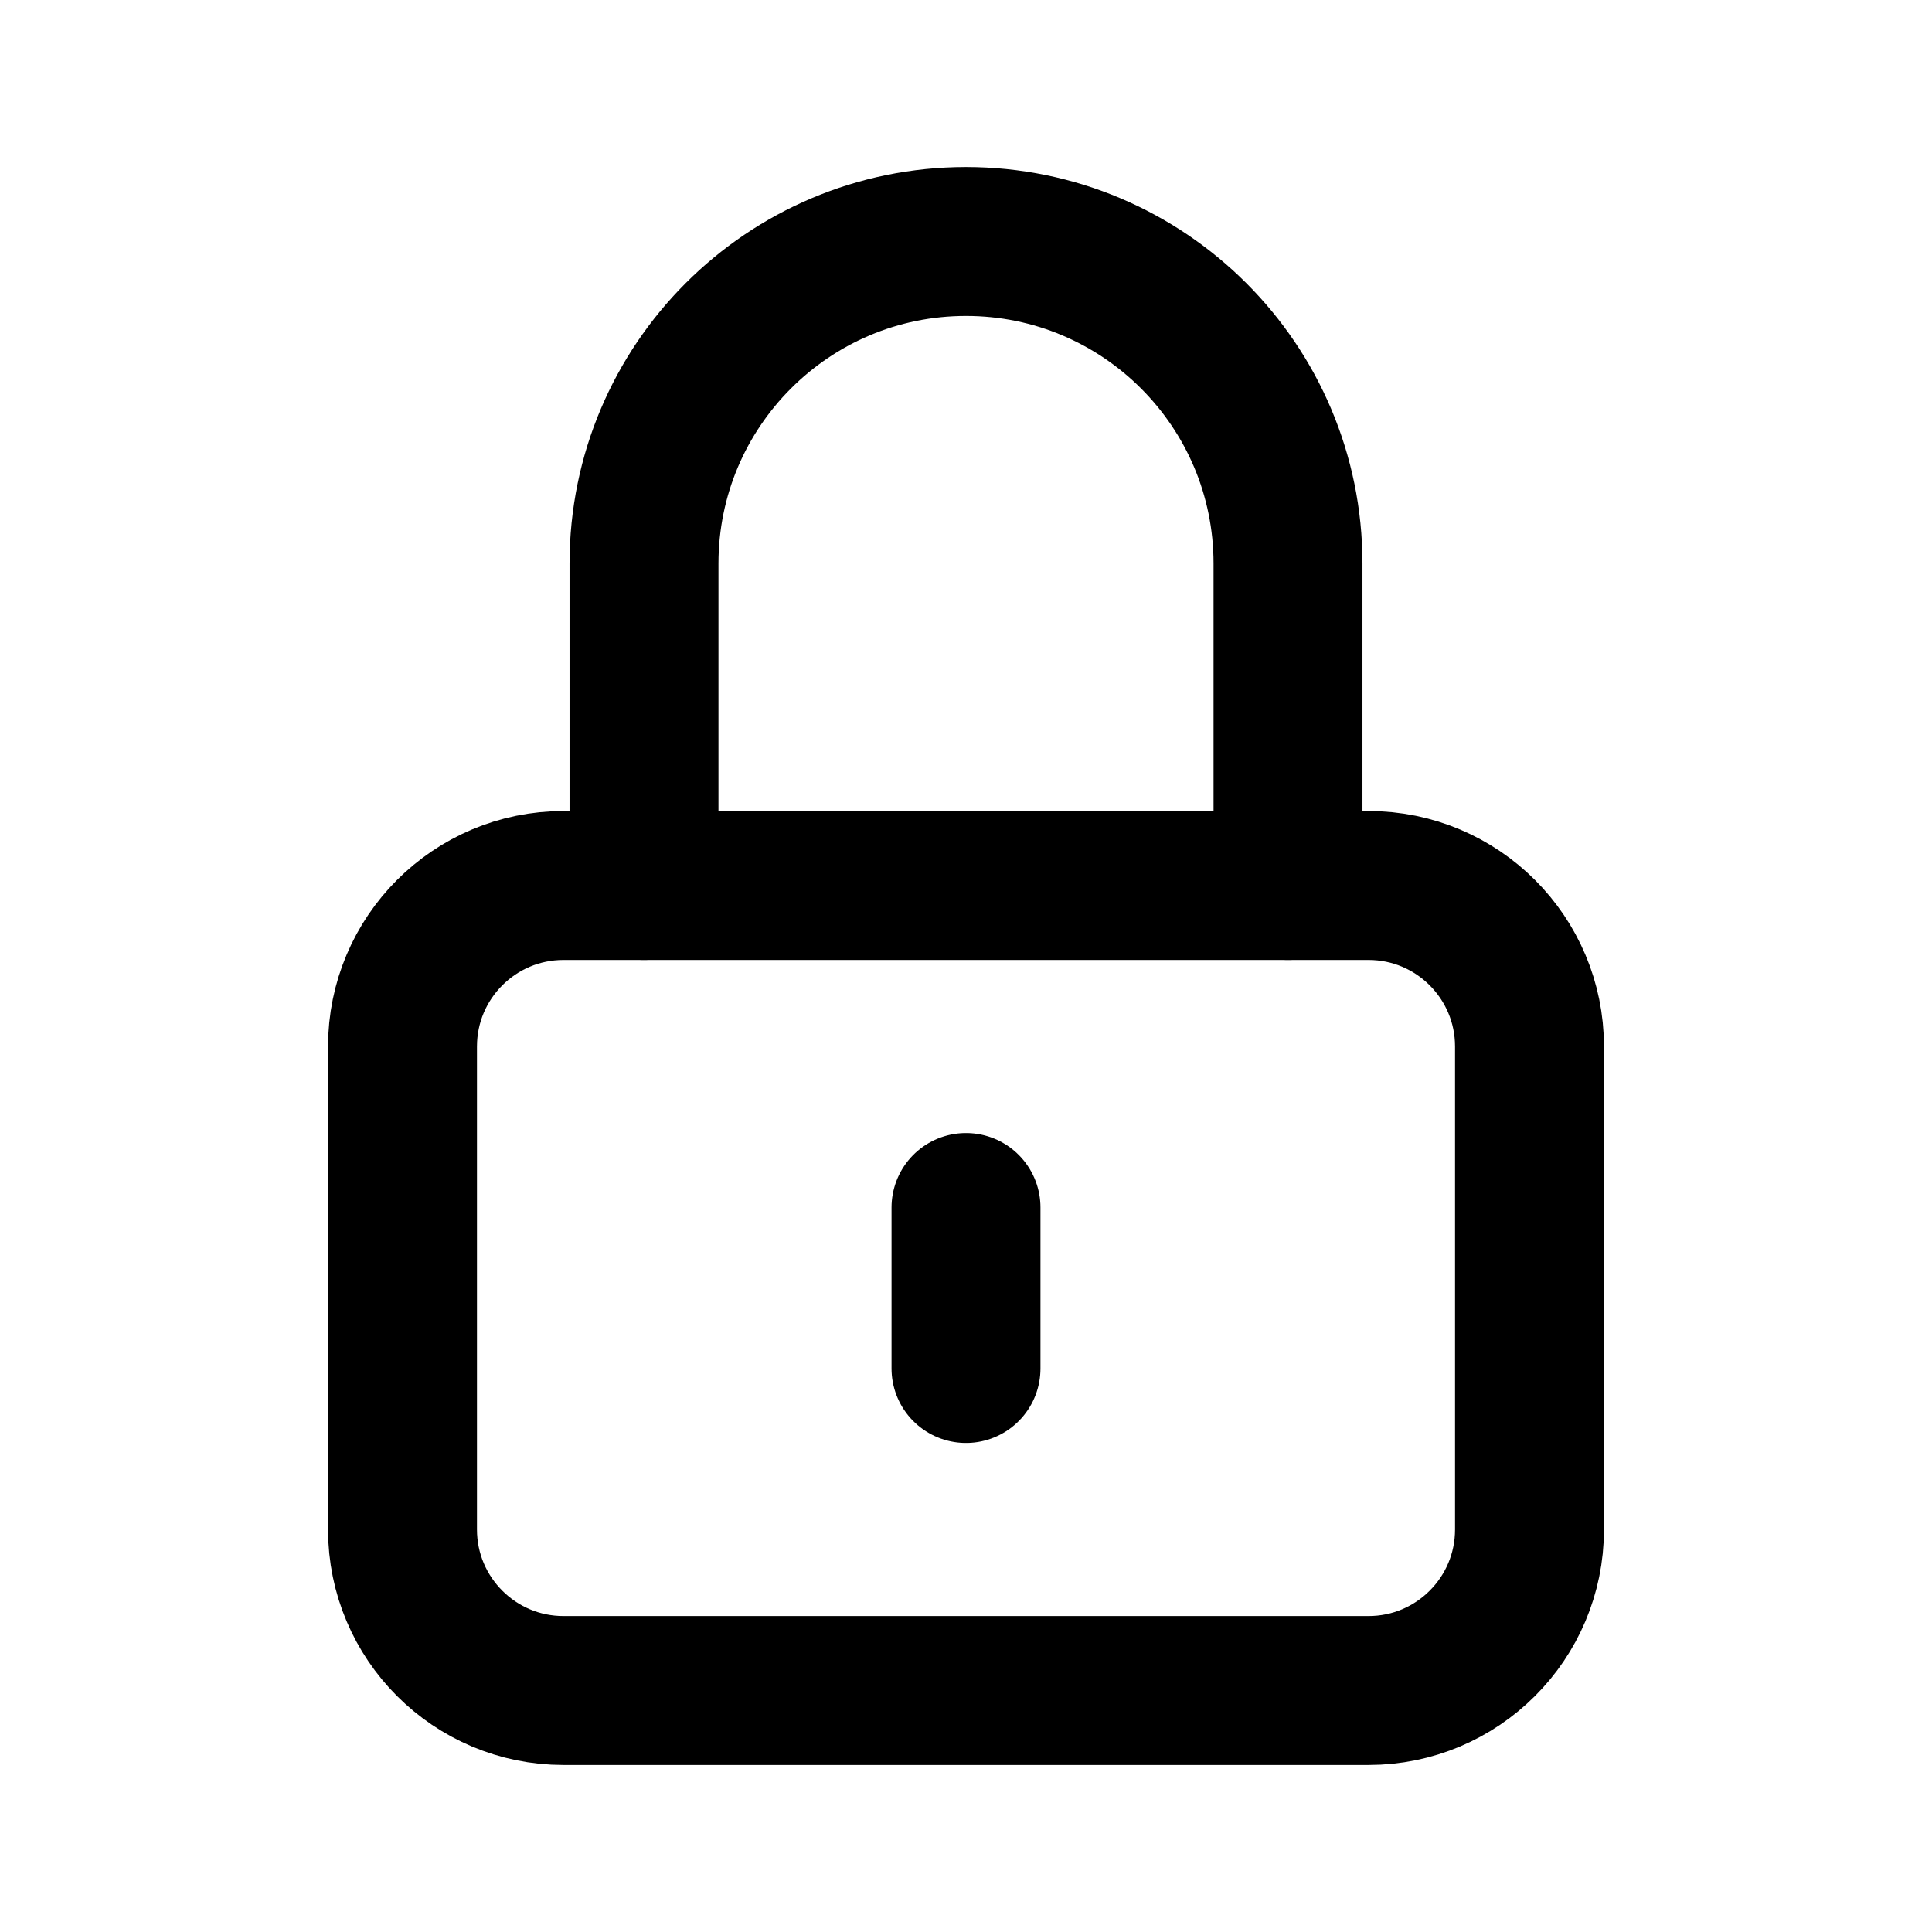
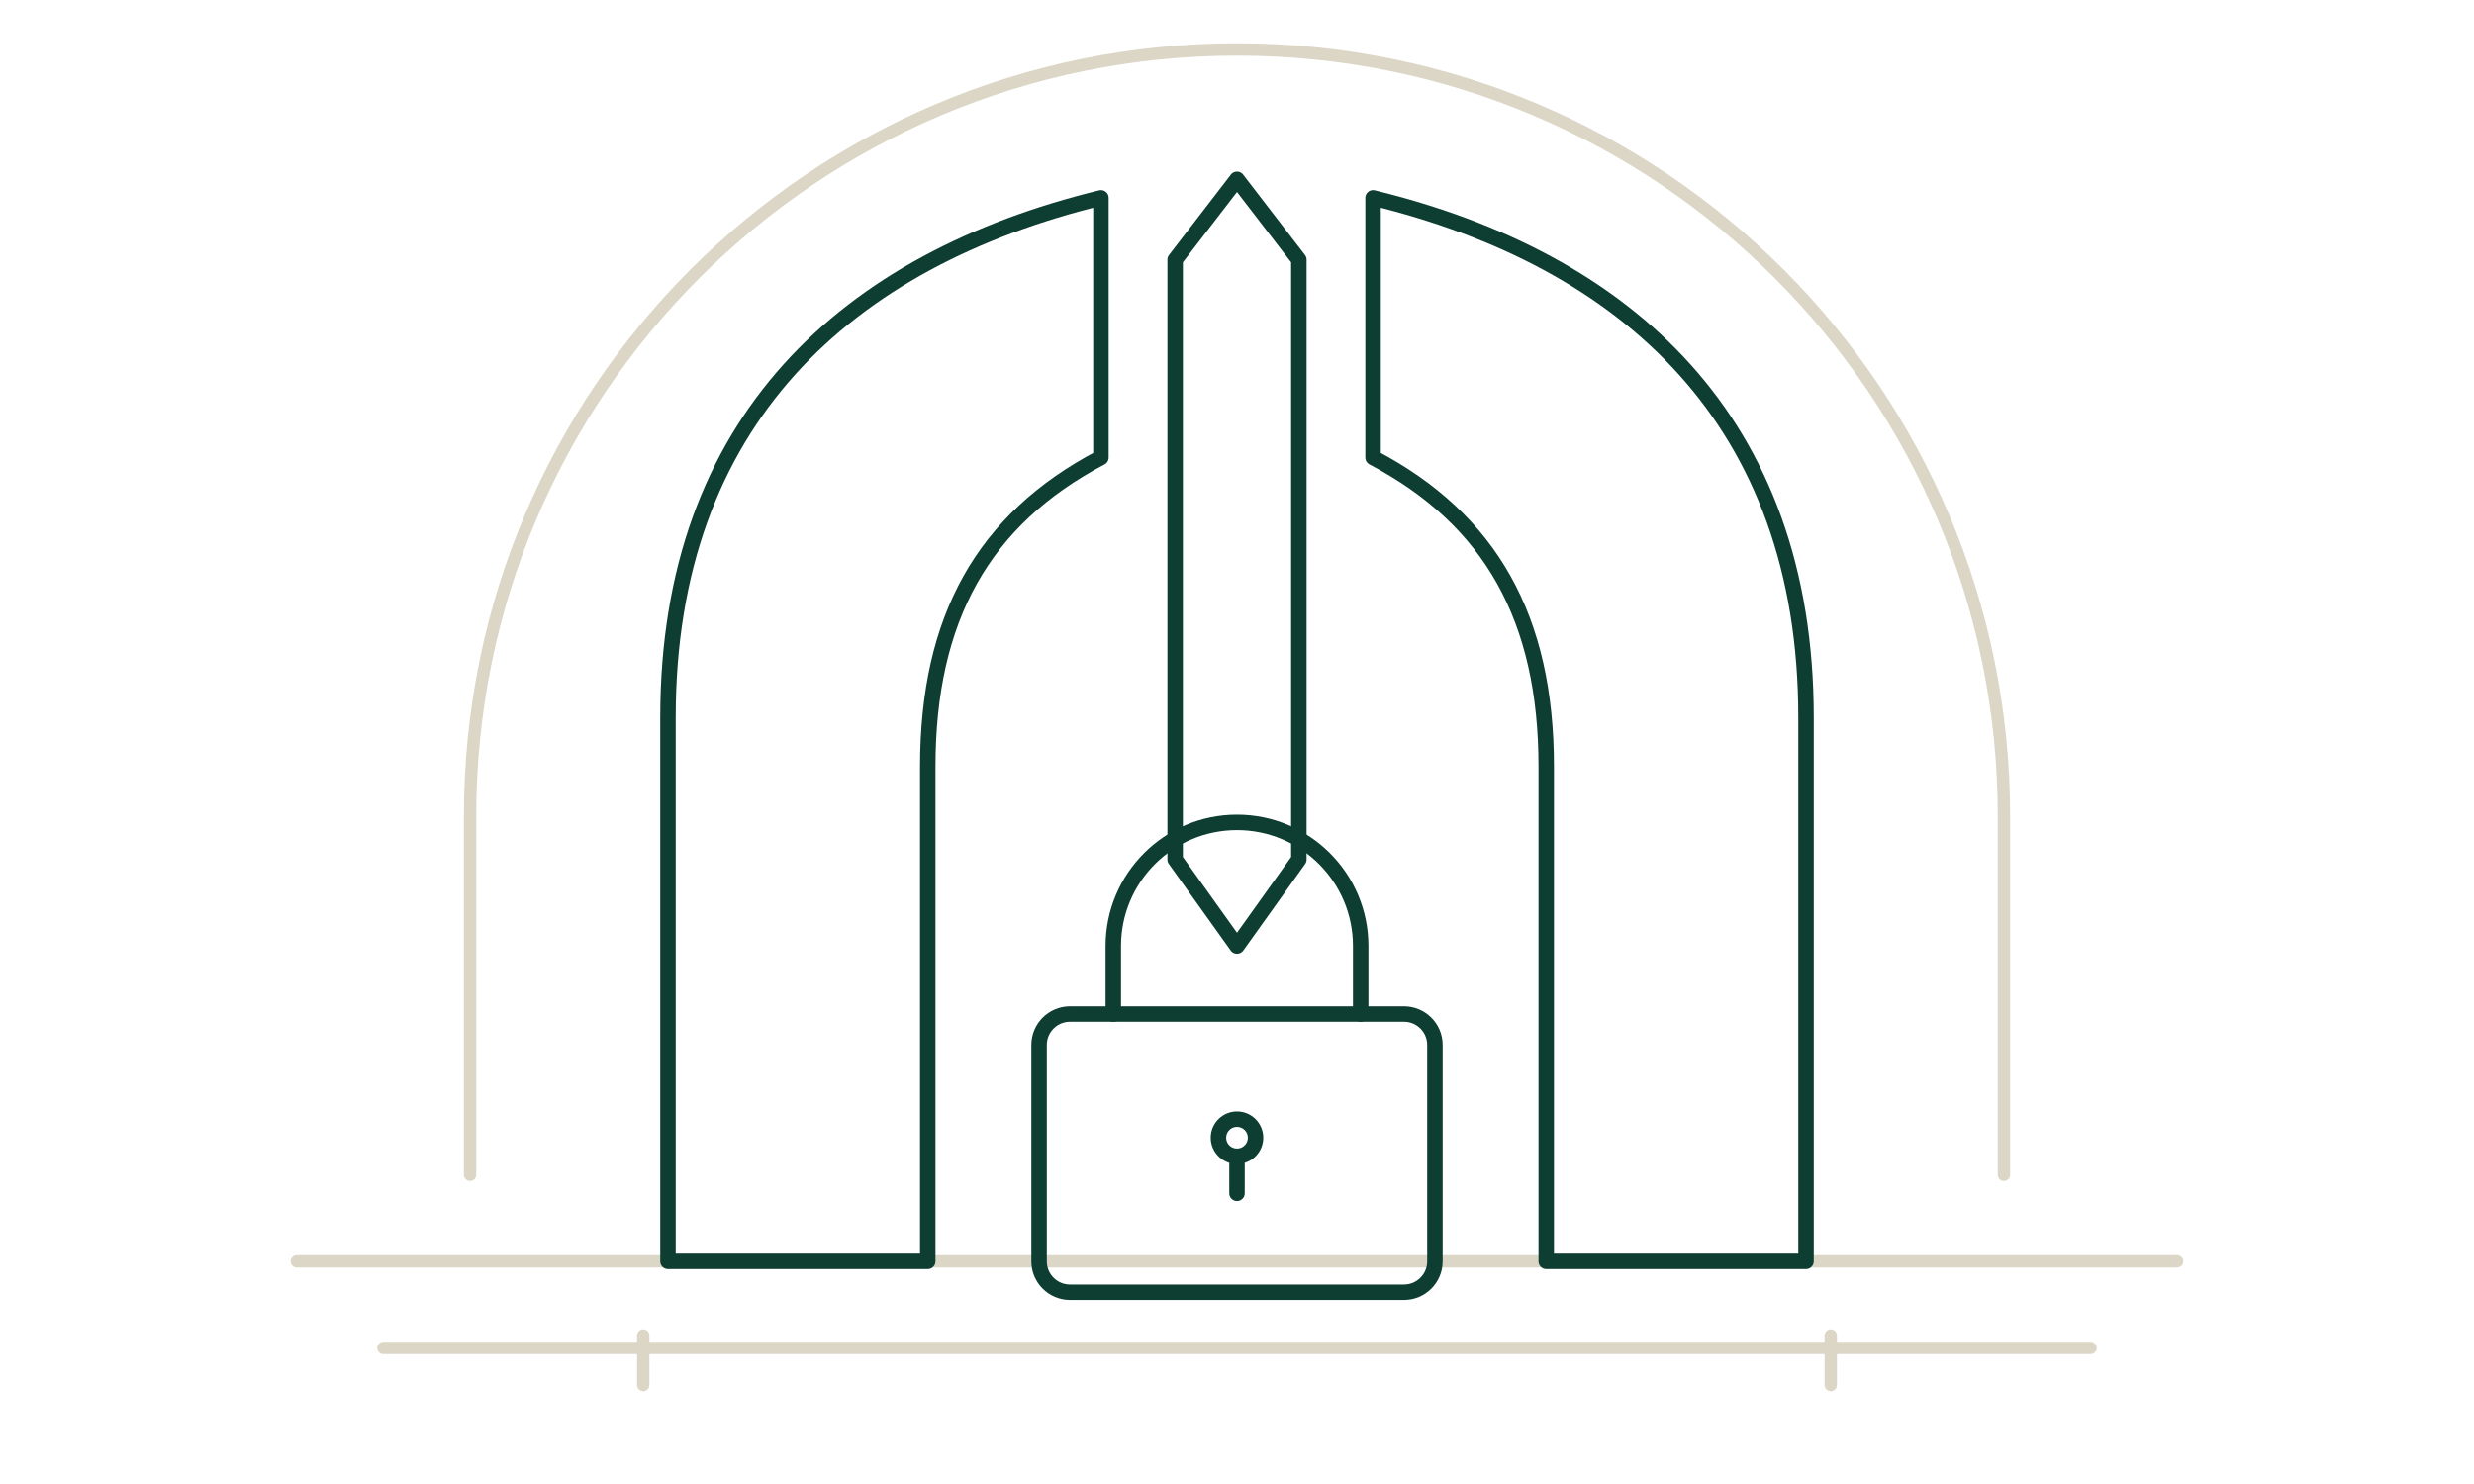
- <svg xmlns="http://www.w3.org/2000/svg" viewBox="0 0 24 24" fill="none" stroke="currentColor" stroke-width="1.85" stroke-linecap="round" stroke-linejoin="round">
-   <rect x="5" y="11" width="14" height="10" rx="2" />
-   <path d="M8 11V7a4 4 0 0 1 8 0v4" />
-   <line x1="12" y1="15" x2="12" y2="17" />
+ <svg xmlns="http://www.w3.org/2000/svg" width="400" height="240" viewBox="0 0 400 240" role="img" aria-labelledby="state-vault-locked-title">
+   <g stroke="#DCD6C6" stroke-width="2" fill="none" stroke-linecap="round" stroke-linejoin="round">
+     <line x1="48" y1="204" x2="352" y2="204" />
+     <path d="M76 190V132a124 124 0 0 1 248 0v58" />
+     <path d="M62 218H338" />
+     <line x1="104" y1="216" x2="104" y2="224" />
+     <line x1="296" y1="216" x2="296" y2="224" />
+   </g>
+   <g stroke="#0E3D32" stroke-width="2.5" fill="none" stroke-linecap="round" stroke-linejoin="round">
+     <path d="M108 204V116C108 68 137 42 178 32V74C159 84 150 100 150 124V204Z" />
+     <path d="M292 204V116C292 68 263 42 222 32V74C241 84 250 100 250 124V204Z" />
+     <path d="M200 29L210 42V139L200 153 190 139V42Z" />
+     <rect x="168" y="164" width="64" height="45" rx="5" />
+     <path d="M180 164V153a20 20 0 0 1 40 0v11" />
+     <circle cx="200" cy="184" r="3" />
+     <line x1="200" y1="187" x2="200" y2="193" />
+   </g>
</svg>
